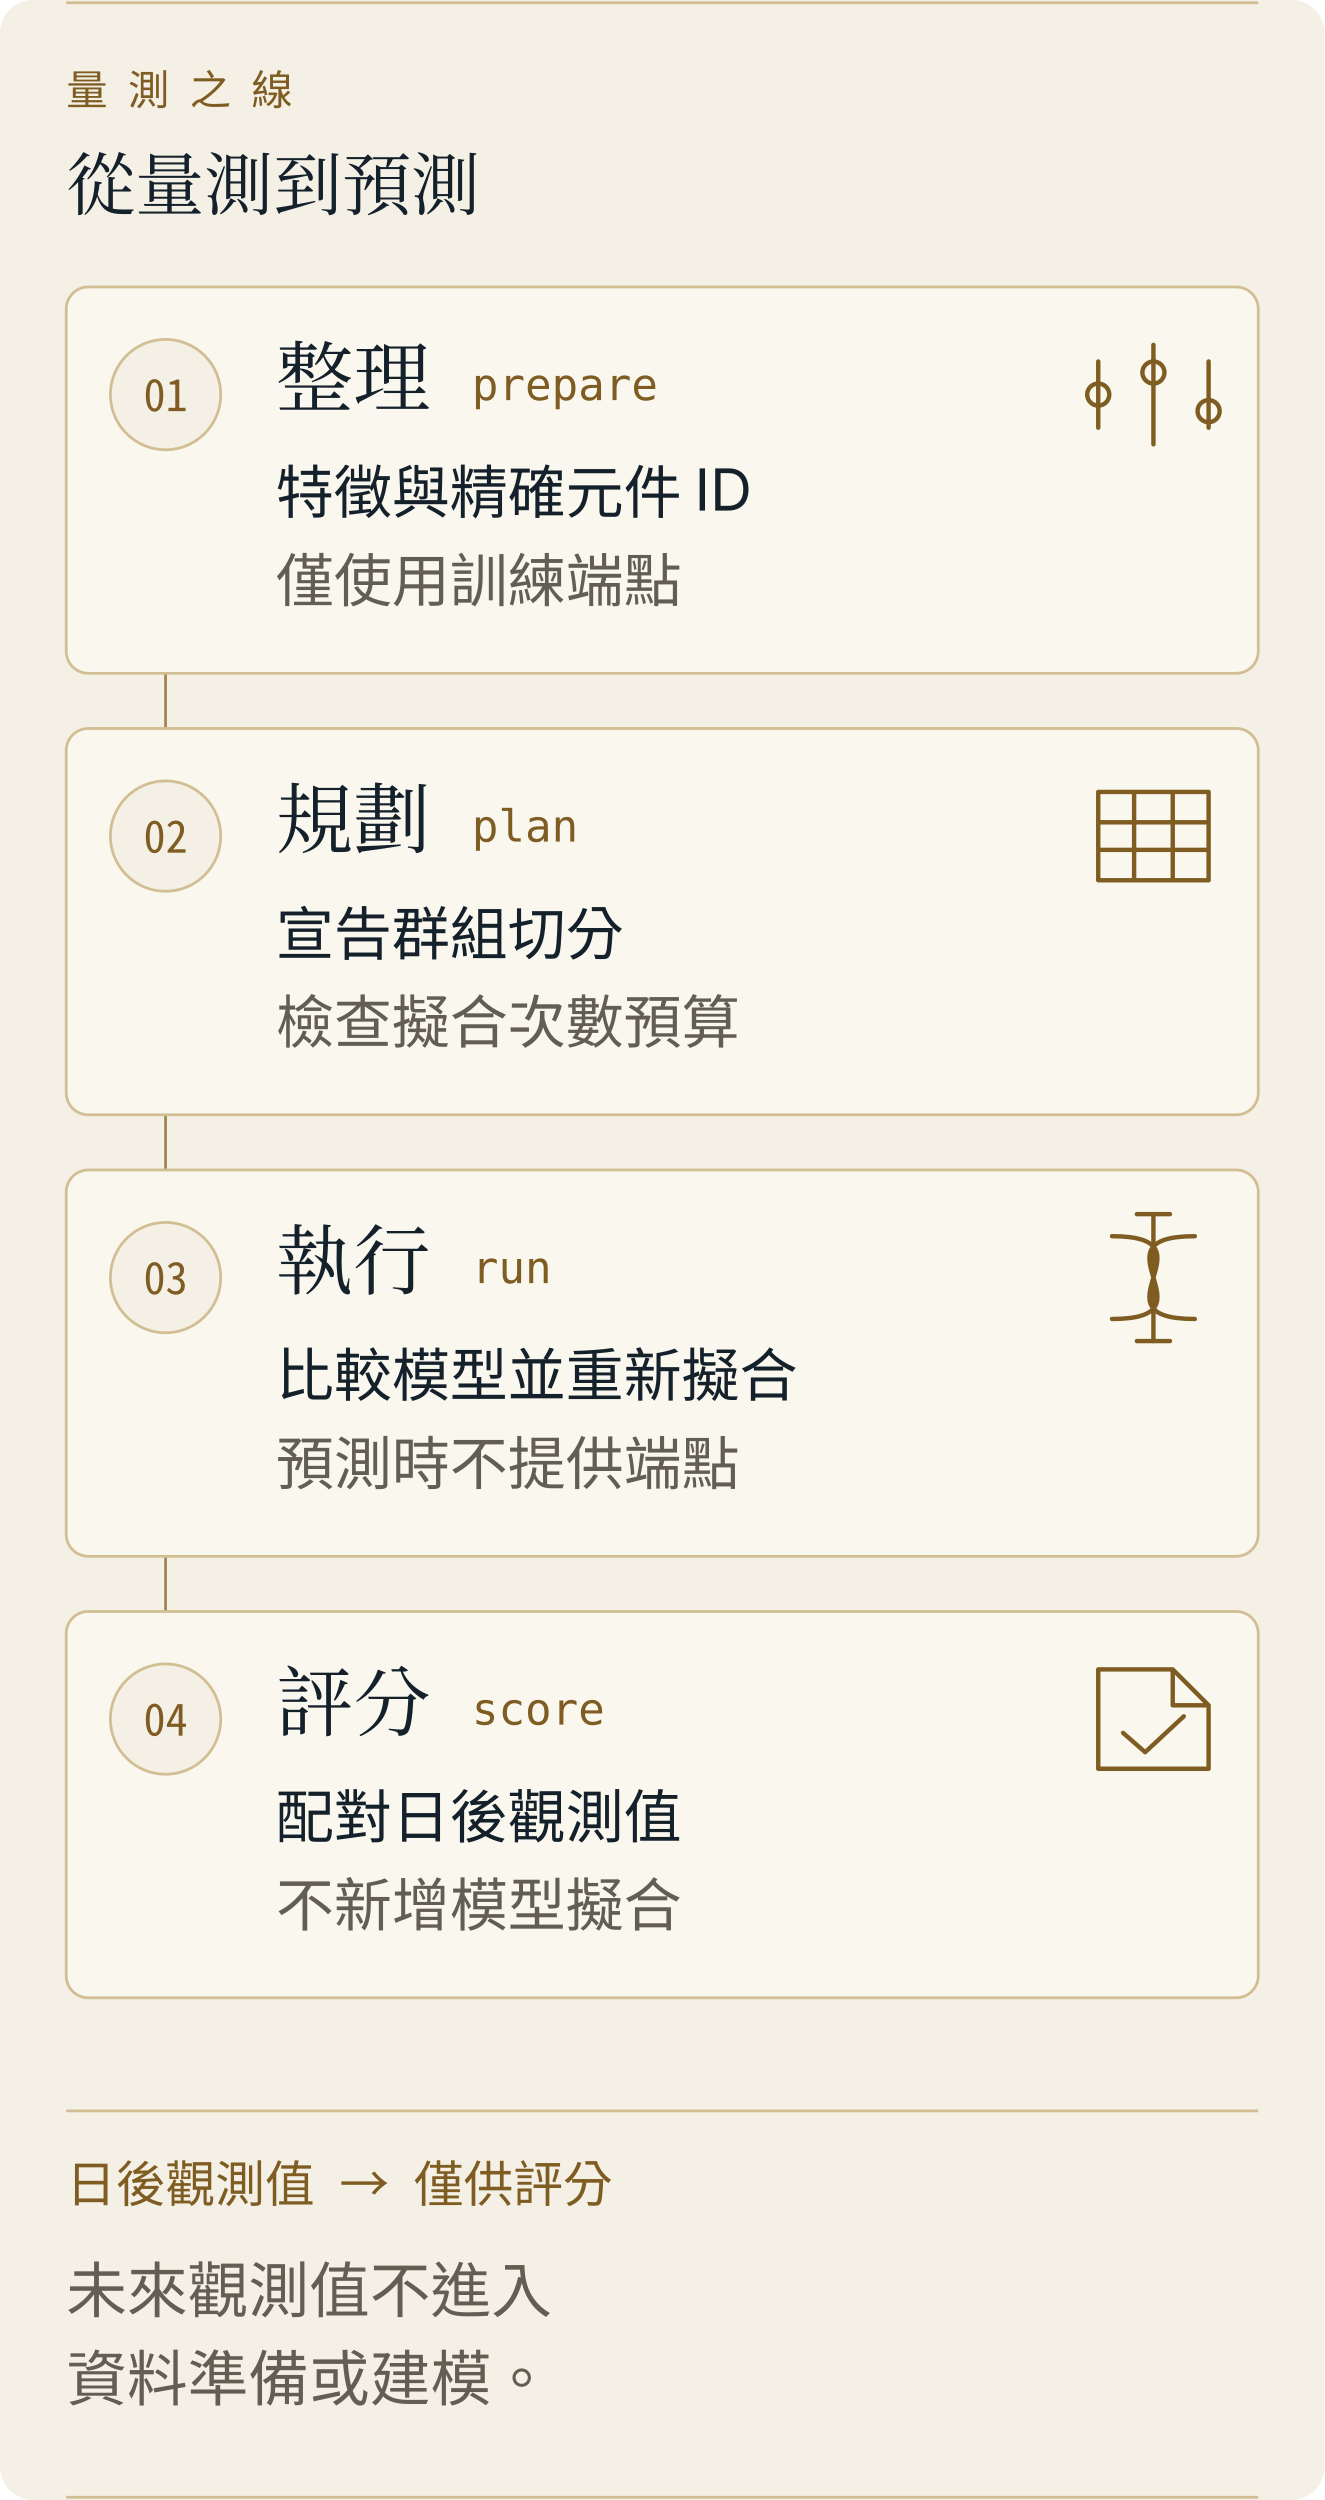
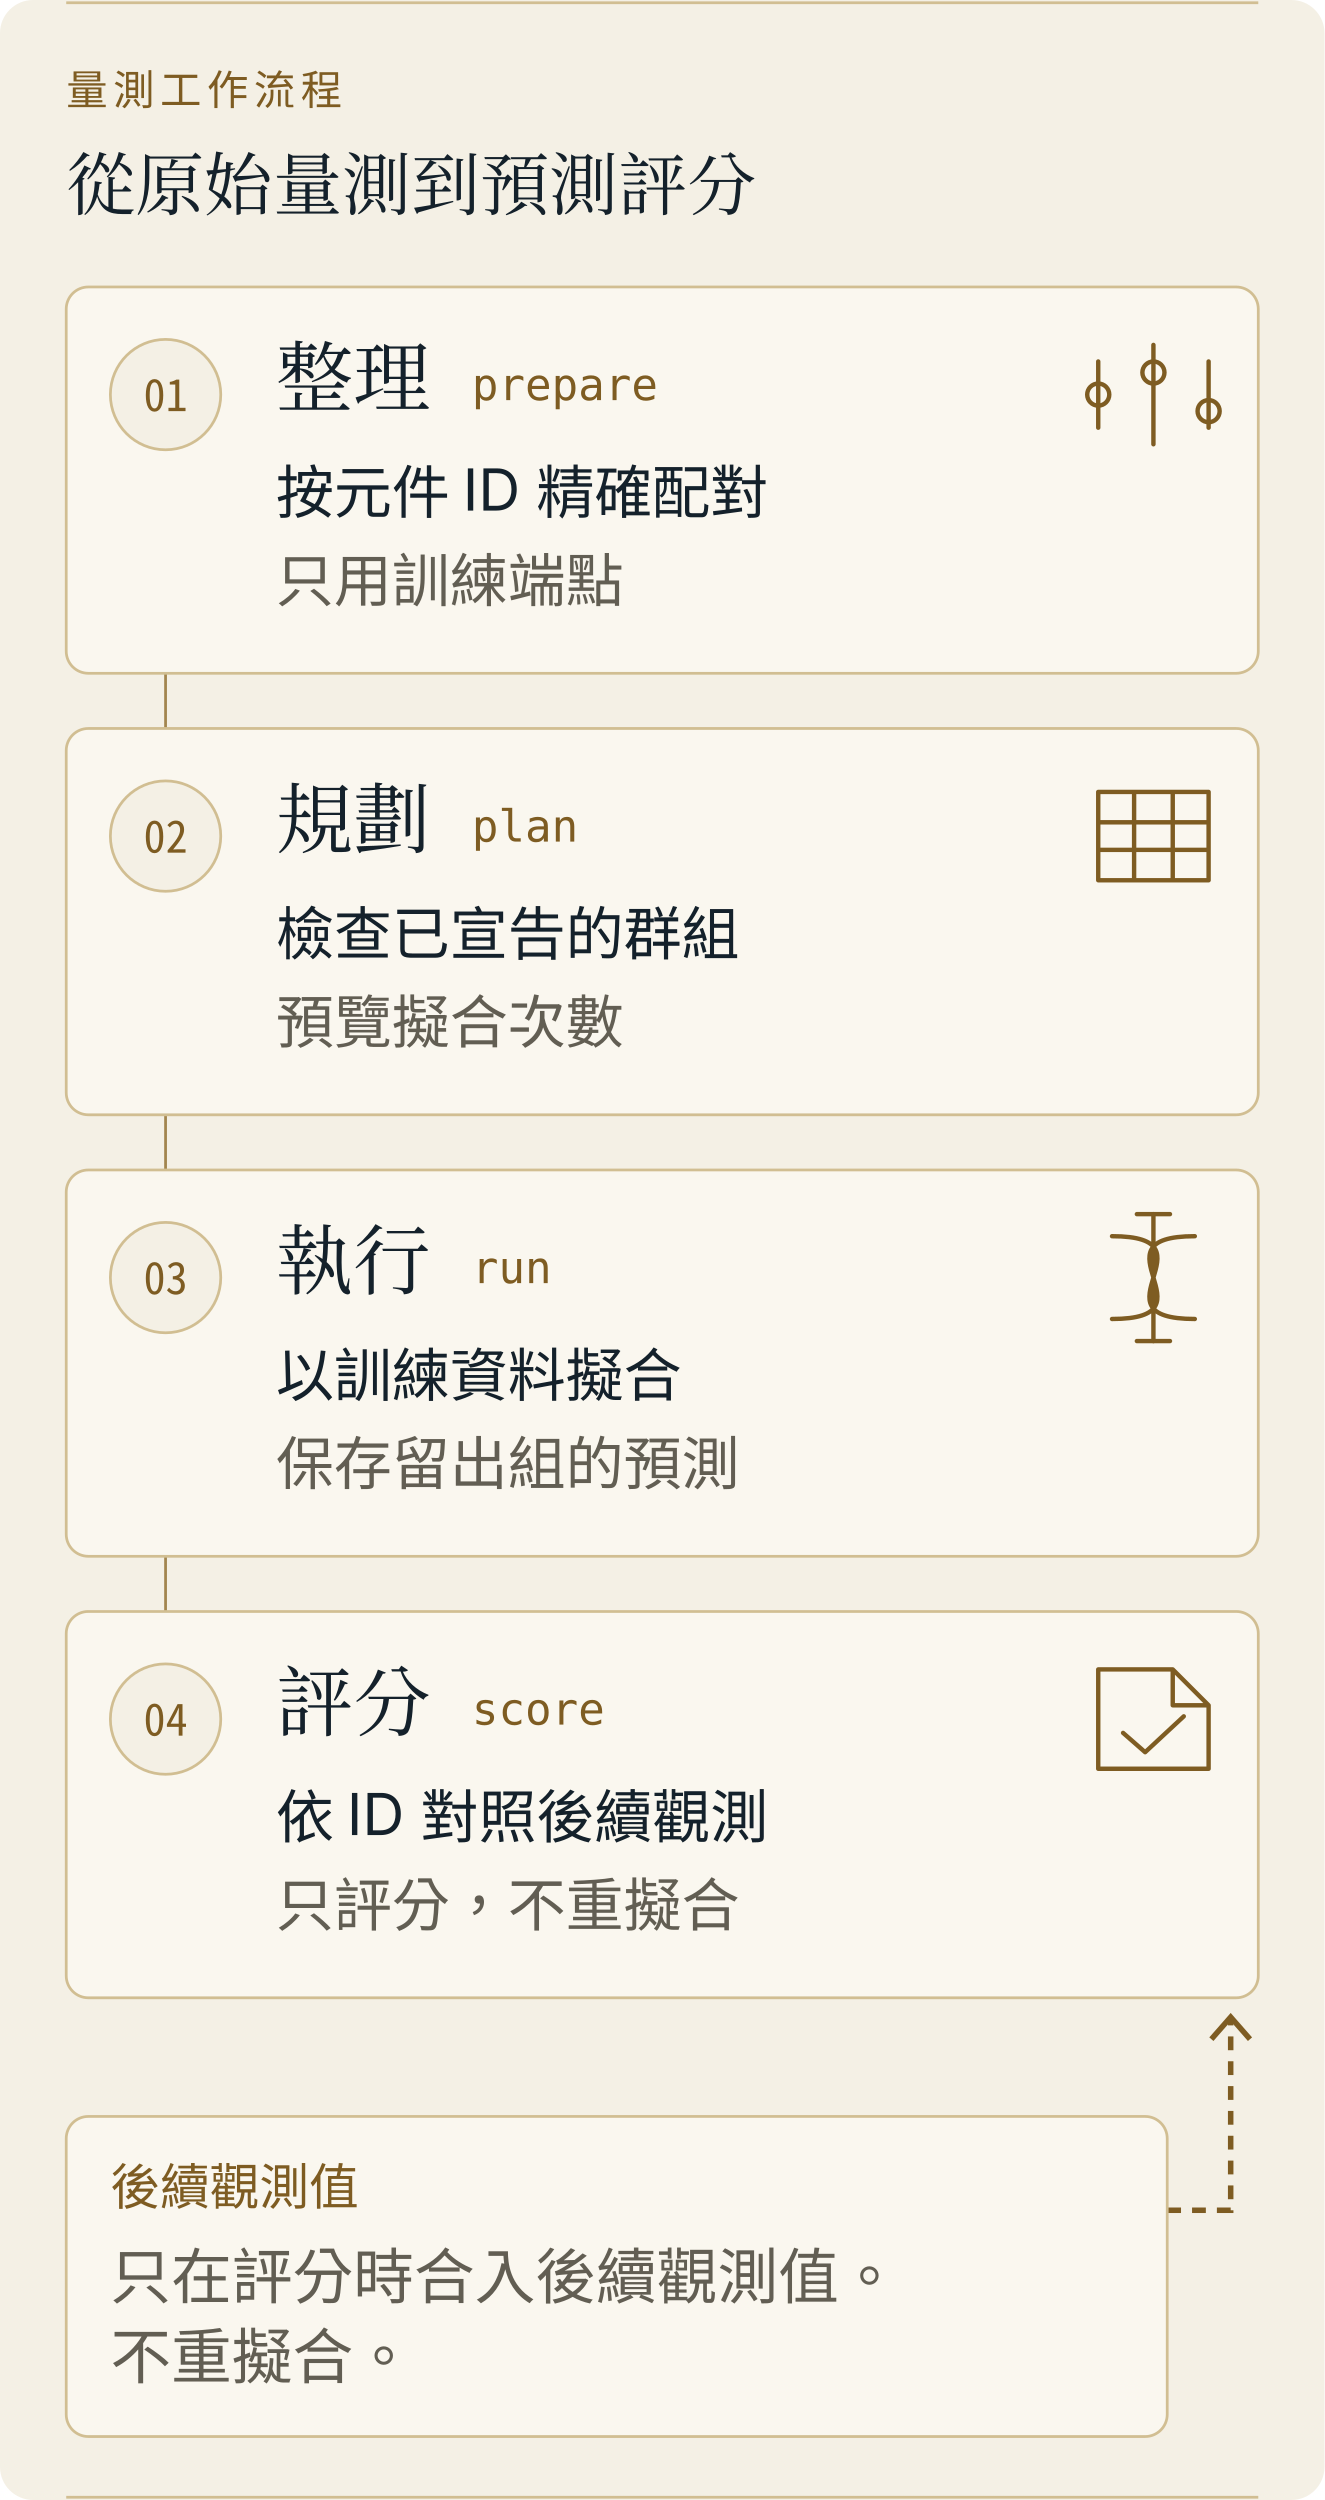
<svg xmlns="http://www.w3.org/2000/svg" width="480" height="906" viewBox="0 0 480 906" role="img" aria-labelledby="title desc" xml:lang="zh-TW">
  <rect width="480" height="906" rx="12" fill="#f4f0e5" />
  <path d="M24 1H456M24 905H456" stroke="#d1be92" />
-   <text x="24" y="38" fill="#7e5c22" font-size="15" font-family="system-ui, -apple-system, 'Segoe UI', sans-serif" text-anchor="start" letter-spacing="2">量 測 之 線</text>
-   <text x="24" y="76" fill="#14212b" font-size="25" font-family="Georgia, 'Times New Roman', serif" text-anchor="start" letter-spacing="0">從量測到預測</text>
+   <text x="24" y="38" fill="#7e5c22" font-size="15" font-family="system-ui, -apple-system, 'Segoe UI', sans-serif" text-anchor="start" letter-spacing="2">量測工作流程</text>
+   <text x="24" y="76" fill="#14212b" font-size="25" font-family="Georgia, 'Times New Roman', serif" text-anchor="start" letter-spacing="0">從原始量測到預測評分</text>
  <path d="M60 242V264" stroke="#a2854e" />
  <rect x="24" y="104" width="432" height="140" rx="8" fill="#faf7ef" stroke="#d1be92" />
  <circle cx="60" cy="143" r="20" fill="#f4f0e5" stroke="#d1be92" />
  <text x="60" y="149" fill="#7e5c22" font-size="16" font-family="ui-monospace, 'SFMono-Regular', Consolas, monospace" text-anchor="middle" letter-spacing="0">01</text>
  <text x="100" y="147" fill="#14212b" font-size="28" font-family="Georgia, 'Times New Roman', serif" text-anchor="start" letter-spacing="0">整理</text>
  <g transform="translate(418 143)" fill="none" stroke="#7e5c22" stroke-width="1.6" stroke-linecap="round" stroke-linejoin="round" aria-hidden="true">
    <path d="M-20 12V-12M0 18V-18M20 12V-12" />
    <circle cx="-20" cy="0" r="4" />
    <circle cx="0" cy="-8" r="4" />
    <circle cx="20" cy="6" r="4" />
  </g>
-   <text x="100" y="186" fill="#14212b" font-size="21" font-family="system-ui, -apple-system, 'Segoe UI', sans-serif" text-anchor="start" letter-spacing="0">特徵與精確元件 ID</text>
-   <text x="100" y="218" fill="#625e53" font-size="21" font-family="system-ui, -apple-system, 'Segoe UI', sans-serif" text-anchor="start" letter-spacing="0">僅使用訓練端點</text>
+   <text x="100" y="186" fill="#14212b" font-size="21" font-family="system-ui, -apple-system, 'Segoe UI', sans-serif" text-anchor="start" letter-spacing="0">按元件 ID 精確配對</text>
+   <text x="100" y="218" fill="#625e53" font-size="21" font-family="system-ui, -apple-system, 'Segoe UI', sans-serif" text-anchor="start" letter-spacing="0">只用訓練端點</text>
  <text x="171" y="145" fill="#7e5c22" font-size="16" font-family="ui-monospace, 'SFMono-Regular', Consolas, monospace" text-anchor="start" letter-spacing="0">prepare</text>
  <path d="M60 402V424" stroke="#a2854e" />
  <rect x="24" y="264" width="432" height="140" rx="8" fill="#faf7ef" stroke="#d1be92" />
  <circle cx="60" cy="303" r="20" fill="#f4f0e5" stroke="#d1be92" />
  <text x="60" y="309" fill="#7e5c22" font-size="16" font-family="ui-monospace, 'SFMono-Regular', Consolas, monospace" text-anchor="middle" letter-spacing="0">02</text>
  <text x="100" y="307" fill="#14212b" font-size="28" font-family="Georgia, 'Times New Roman', serif" text-anchor="start" letter-spacing="0">規劃</text>
  <g transform="translate(418 303)" fill="none" stroke="#7e5c22" stroke-width="1.6" stroke-linecap="round" stroke-linejoin="round" aria-hidden="true">
    <path d="M-20-16H20V16H-20ZM-7-16V16M7-16V16M-20-5H20M-20 5H20" />
  </g>
-   <text x="100" y="346" fill="#14212b" font-size="21" font-family="system-ui, -apple-system, 'Segoe UI', sans-serif" text-anchor="start" letter-spacing="0">宣告群組切分</text>
-   <text x="100" y="378" fill="#625e53" font-size="21" font-family="system-ui, -apple-system, 'Segoe UI', sans-serif" text-anchor="start" letter-spacing="0">檢查擬合次數預算</text>
+   <text x="100" y="346" fill="#14212b" font-size="21" font-family="system-ui, -apple-system, 'Segoe UI', sans-serif" text-anchor="start" letter-spacing="0">檢查已宣告的群組</text>
+   <text x="100" y="378" fill="#625e53" font-size="21" font-family="system-ui, -apple-system, 'Segoe UI', sans-serif" text-anchor="start" letter-spacing="0">預覽擬合次數</text>
  <text x="171" y="305" fill="#7e5c22" font-size="16" font-family="ui-monospace, 'SFMono-Regular', Consolas, monospace" text-anchor="start" letter-spacing="0">plan</text>
  <path d="M60 562V584" stroke="#a2854e" />
  <rect x="24" y="424" width="432" height="140" rx="8" fill="#faf7ef" stroke="#d1be92" />
  <circle cx="60" cy="463" r="20" fill="#f4f0e5" stroke="#d1be92" />
  <text x="60" y="469" fill="#7e5c22" font-size="16" font-family="ui-monospace, 'SFMono-Regular', Consolas, monospace" text-anchor="middle" letter-spacing="0">03</text>
  <text x="100" y="467" fill="#14212b" font-size="28" font-family="Georgia, 'Times New Roman', serif" text-anchor="start" letter-spacing="0">執行</text>
  <g transform="translate(418 463)" fill="none" stroke="#7e5c22" stroke-width="1.6" stroke-linecap="round" stroke-linejoin="round" aria-hidden="true">
    <path d="M0-23V23M-15-15C24-15-24 15 15 15M15-15C-24-15 24 15-15 15" />
    <path d="M-6-23H6M-6 23H6" />
  </g>
-   <text x="100" y="506" fill="#14212b" font-size="21" font-family="system-ui, -apple-system, 'Segoe UI', sans-serif" text-anchor="start" letter-spacing="0">比較模型並重新擬合</text>
-   <text x="100" y="538" fill="#625e53" font-size="21" font-family="system-ui, -apple-system, 'Segoe UI', sans-serif" text-anchor="start" letter-spacing="0">預測時不提供端點</text>
+   <text x="100" y="506" fill="#14212b" font-size="21" font-family="system-ui, -apple-system, 'Segoe UI', sans-serif" text-anchor="start" letter-spacing="0">以訓練資料擬合</text>
+   <text x="100" y="538" fill="#625e53" font-size="21" font-family="system-ui, -apple-system, 'Segoe UI', sans-serif" text-anchor="start" letter-spacing="0">保存留出組的預測</text>
  <text x="171" y="465" fill="#7e5c22" font-size="16" font-family="ui-monospace, 'SFMono-Regular', Consolas, monospace" text-anchor="start" letter-spacing="0">run</text>
  <rect x="24" y="584" width="432" height="140" rx="8" fill="#faf7ef" stroke="#d1be92" />
  <circle cx="60" cy="623" r="20" fill="#f4f0e5" stroke="#d1be92" />
  <text x="60" y="629" fill="#7e5c22" font-size="16" font-family="ui-monospace, 'SFMono-Regular', Consolas, monospace" text-anchor="middle" letter-spacing="0">04</text>
  <text x="100" y="627" fill="#14212b" font-size="28" font-family="Georgia, 'Times New Roman', serif" text-anchor="start" letter-spacing="0">評分</text>
  <g transform="translate(418 623)" fill="none" stroke="#7e5c22" stroke-width="1.6" stroke-linecap="round" stroke-linejoin="round" aria-hidden="true">
    <path d="M-20 18V-18H7L20-5V18ZM7-18V-5H20M-11 5L-3 12L11-1" />
  </g>
-   <text x="100" y="666" fill="#14212b" font-size="21" font-family="system-ui, -apple-system, 'Segoe UI', sans-serif" text-anchor="start" letter-spacing="0">配對日後觀測值</text>
-   <text x="100" y="698" fill="#625e53" font-size="21" font-family="system-ui, -apple-system, 'Segoe UI', sans-serif" text-anchor="start" letter-spacing="0">不新增模型擬合</text>
+   <text x="100" y="666" fill="#14212b" font-size="21" font-family="system-ui, -apple-system, 'Segoe UI', sans-serif" text-anchor="start" letter-spacing="0">依 ID 對照後續觀測</text>
+   <text x="100" y="698" fill="#625e53" font-size="21" font-family="system-ui, -apple-system, 'Segoe UI', sans-serif" text-anchor="start" letter-spacing="0">只評分，不重擬合</text>
  <text x="171" y="625" fill="#7e5c22" font-size="16" font-family="ui-monospace, 'SFMono-Regular', Consolas, monospace" text-anchor="start" letter-spacing="0">score</text>
-   <path d="M24 765H456" stroke="#d1be92" />
-   <text x="24" y="798" fill="#7e5c22" font-size="18" font-family="ui-monospace, 'SFMono-Regular', Consolas, monospace" text-anchor="start" letter-spacing="0">日後觀測值 → 僅供評分</text>
-   <text x="24" y="838" fill="#625e53" font-size="22" font-family="system-ui, -apple-system, 'Segoe UI', sans-serif" text-anchor="start" letter-spacing="0">未來觀測值不進入</text>
-   <text x="24" y="870" fill="#625e53" font-size="22" font-family="system-ui, -apple-system, 'Segoe UI', sans-serif" text-anchor="start" letter-spacing="0">資料準備或建模。</text>
+   <path d="M423 801H446V731" fill="none" stroke="#7e5c22" stroke-width="2" stroke-dasharray="5 4" />
+   <path d="M439 739L446 731L453 739" fill="none" stroke="#7e5c22" stroke-width="2" />
+   <rect x="24" y="767" width="399" height="116" rx="8" fill="#faf7ef" stroke="#d1be92" />
+   <text x="40" y="799" fill="#7e5c22" font-size="18" font-family="ui-monospace, 'SFMono-Regular', Consolas, monospace" text-anchor="start" letter-spacing="0">後續觀測值</text>
+   <text x="40" y="833" fill="#625e53" font-size="22" font-family="system-ui, -apple-system, 'Segoe UI', sans-serif" text-anchor="start" letter-spacing="0">只在評分時合入後續觀測值。</text>
+   <text x="40" y="862" fill="#625e53" font-size="22" font-family="system-ui, -apple-system, 'Segoe UI', sans-serif" text-anchor="start" letter-spacing="0">不重擬合。</text>
</svg>
